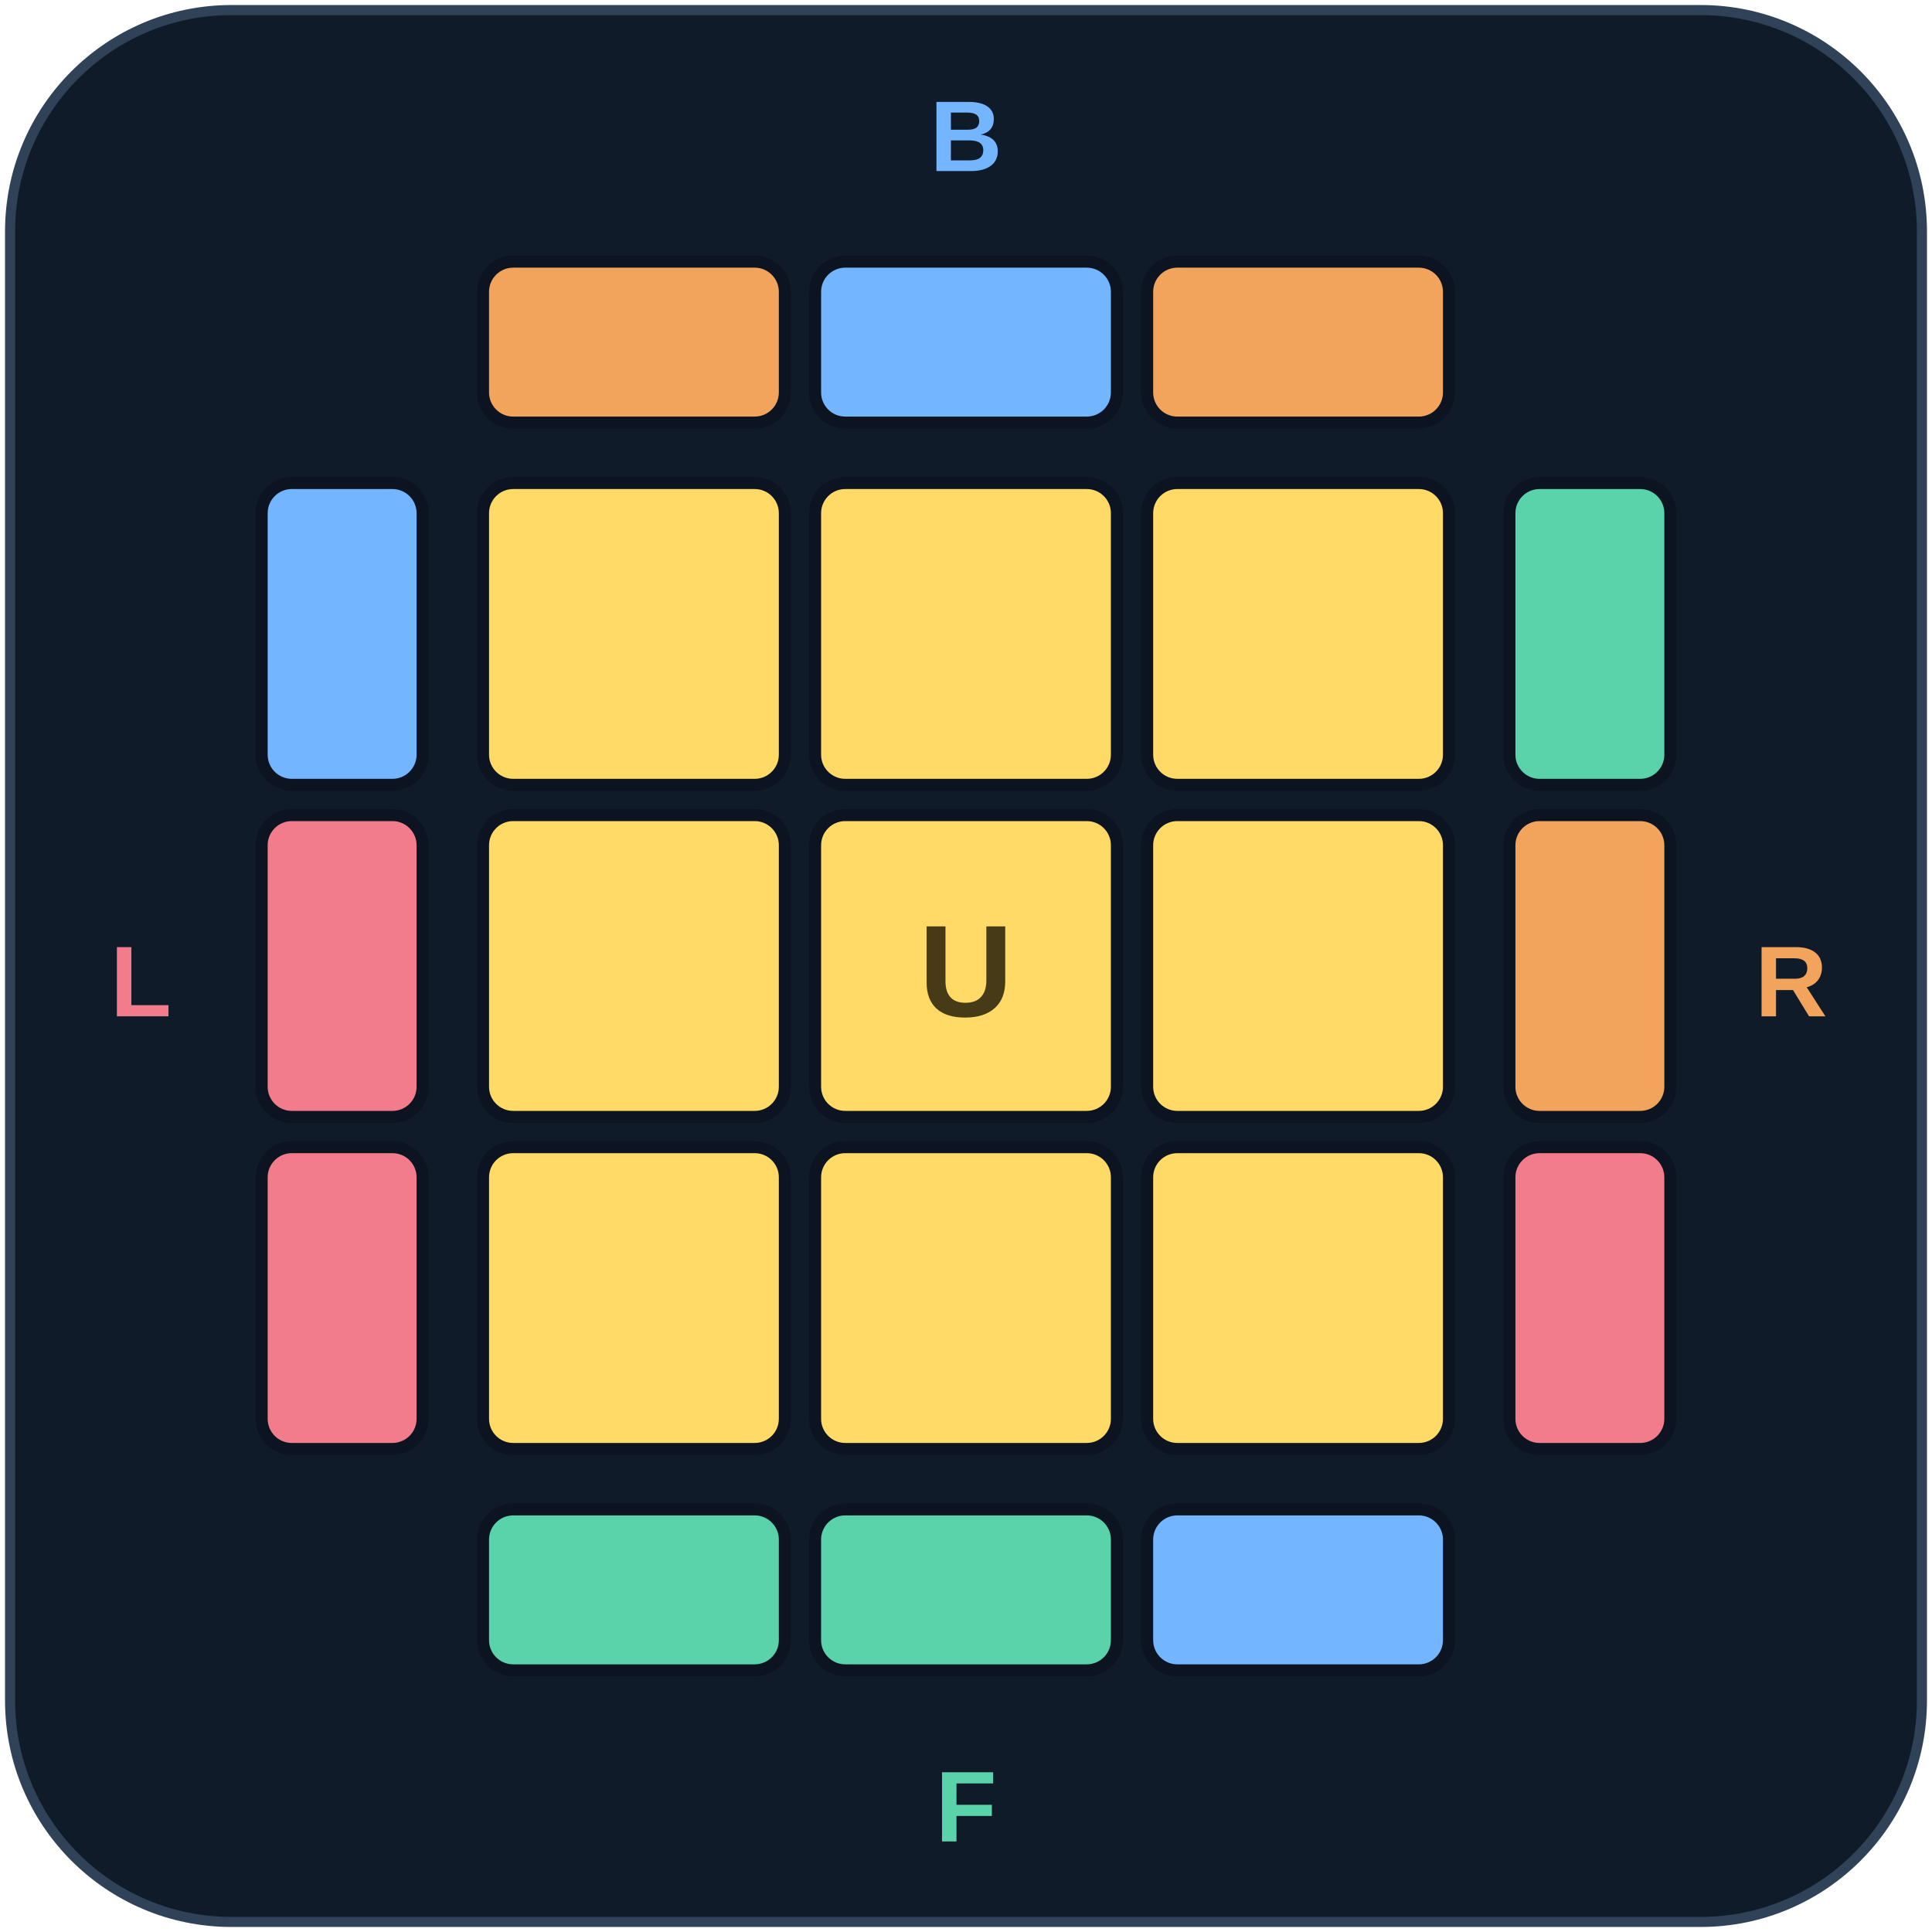
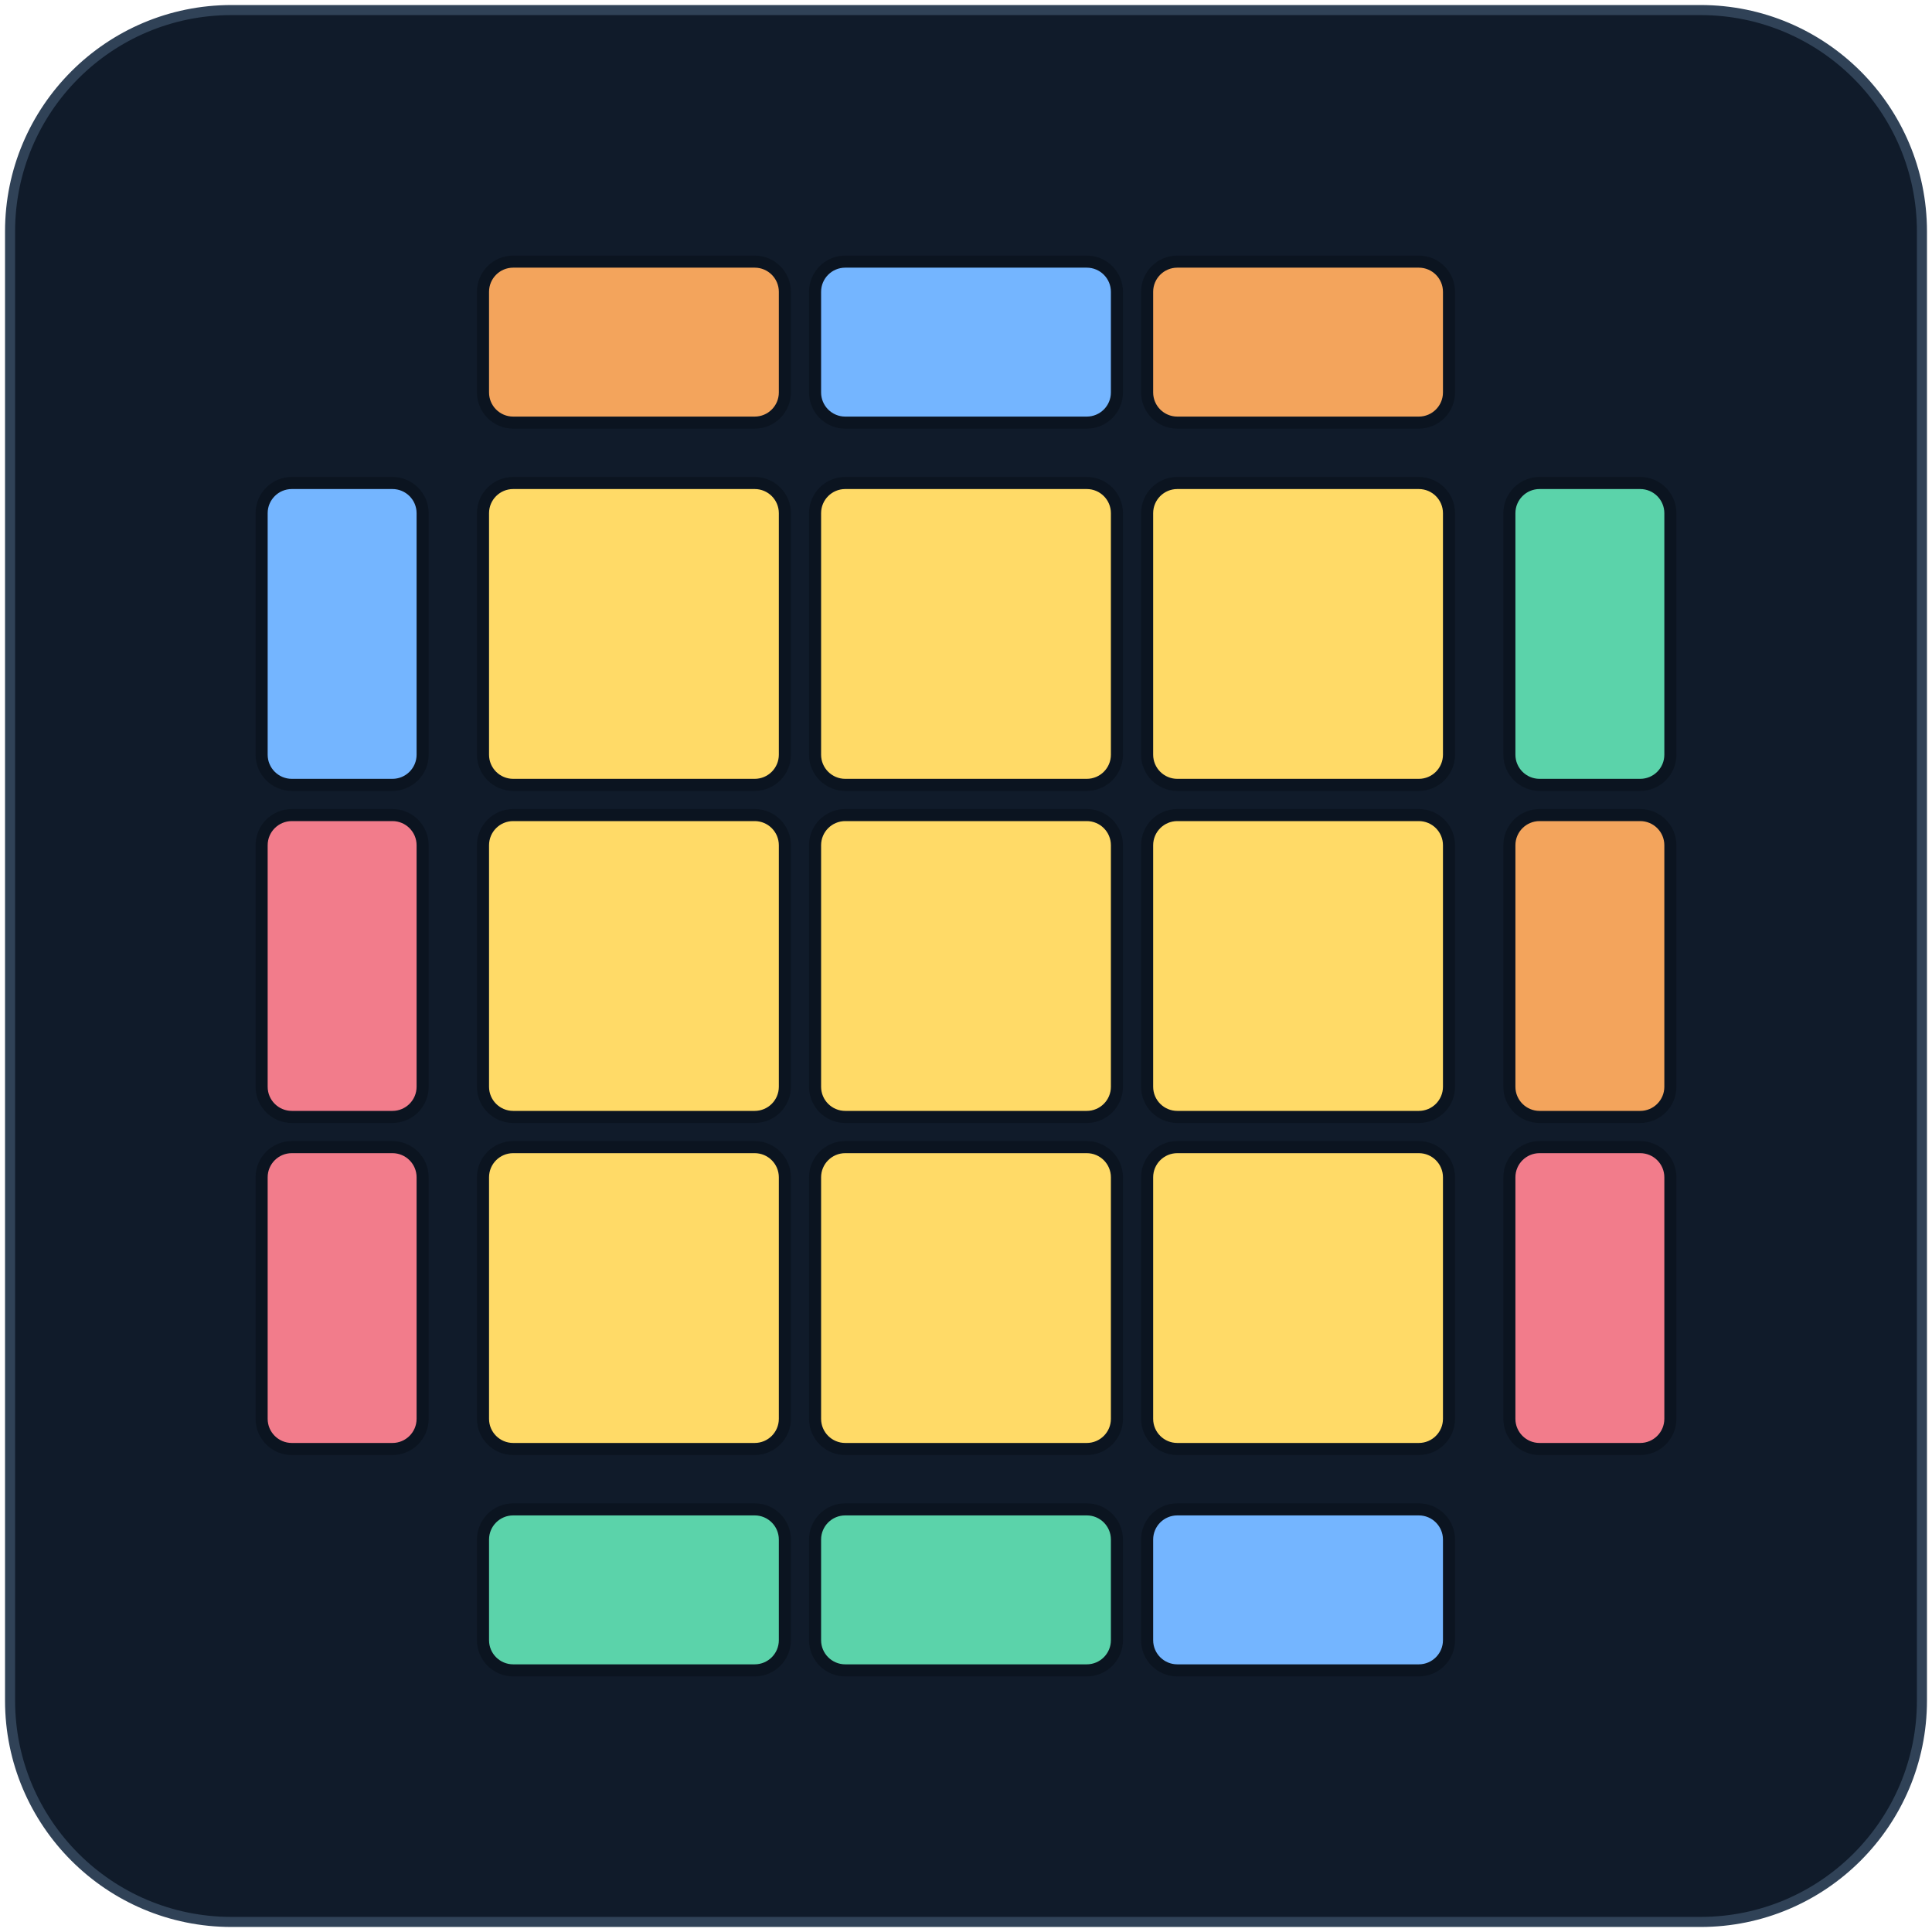
<svg xmlns="http://www.w3.org/2000/svg" id="cubeio-pll-aa-v1" width="192" height="192" viewBox="0 0 192 192">
  <rect x="1" y="1" width="190" height="190" rx="22" fill="#101b2a" stroke="#304257" />
  <rect data-facelet="0" x="48" y="48" width="30" height="30" rx="3" fill="#ffda67" stroke="#0b1420" stroke-width="1.2" />
  <rect data-facelet="1" x="81" y="48" width="30" height="30" rx="3" fill="#ffda67" stroke="#0b1420" stroke-width="1.2" />
  <rect data-facelet="2" x="114" y="48" width="30" height="30" rx="3" fill="#ffda67" stroke="#0b1420" stroke-width="1.2" />
  <rect data-facelet="3" x="48" y="81" width="30" height="30" rx="3" fill="#ffda67" stroke="#0b1420" stroke-width="1.2" />
  <rect data-facelet="4" x="81" y="81" width="30" height="30" rx="3" fill="#ffda67" stroke="#0b1420" stroke-width="1.2" />
  <rect data-facelet="5" x="114" y="81" width="30" height="30" rx="3" fill="#ffda67" stroke="#0b1420" stroke-width="1.2" />
  <rect data-facelet="6" x="48" y="114" width="30" height="30" rx="3" fill="#ffda67" stroke="#0b1420" stroke-width="1.2" />
  <rect data-facelet="7" x="81" y="114" width="30" height="30" rx="3" fill="#ffda67" stroke="#0b1420" stroke-width="1.2" />
  <rect data-facelet="8" x="114" y="114" width="30" height="30" rx="3" fill="#ffda67" stroke="#0b1420" stroke-width="1.2" />
  <rect data-facelet="47" x="48" y="26" width="30" height="16" rx="3" fill="#f3a45c" stroke="#0b1420" stroke-width="1.2" />
  <rect data-facelet="46" x="81" y="26" width="30" height="16" rx="3" fill="#74b5ff" stroke="#0b1420" stroke-width="1.2" />
  <rect data-facelet="45" x="114" y="26" width="30" height="16" rx="3" fill="#f3a45c" stroke="#0b1420" stroke-width="1.2" />
  <rect data-facelet="36" x="26" y="48" width="16" height="30" rx="3" fill="#74b5ff" stroke="#0b1420" stroke-width="1.2" />
  <rect data-facelet="37" x="26" y="81" width="16" height="30" rx="3" fill="#f27c8b" stroke="#0b1420" stroke-width="1.2" />
  <rect data-facelet="38" x="26" y="114" width="16" height="30" rx="3" fill="#f27c8b" stroke="#0b1420" stroke-width="1.2" />
  <rect data-facelet="11" x="150" y="48" width="16" height="30" rx="3" fill="#5bd3aa" stroke="#0b1420" stroke-width="1.2" />
  <rect data-facelet="10" x="150" y="81" width="16" height="30" rx="3" fill="#f3a45c" stroke="#0b1420" stroke-width="1.2" />
  <rect data-facelet="9" x="150" y="114" width="16" height="30" rx="3" fill="#f27c8b" stroke="#0b1420" stroke-width="1.2" />
  <rect data-facelet="18" x="48" y="150" width="30" height="16" rx="3" fill="#5bd3aa" stroke="#0b1420" stroke-width="1.2" />
  <rect data-facelet="19" x="81" y="150" width="30" height="16" rx="3" fill="#5bd3aa" stroke="#0b1420" stroke-width="1.2" />
  <rect data-facelet="20" x="114" y="150" width="30" height="16" rx="3" fill="#74b5ff" stroke="#0b1420" stroke-width="1.2" />
-   <text x="96" y="17" text-anchor="middle" font-family="Arial,sans-serif" font-size="10" font-weight="700" fill="#74b5ff">B</text>
-   <text x="96" y="183" text-anchor="middle" font-family="Arial,sans-serif" font-size="10" font-weight="700" fill="#5bd3aa">F</text>
-   <text x="14" y="101" text-anchor="middle" font-family="Arial,sans-serif" font-size="10" font-weight="700" fill="#f27c8b">L</text>
-   <text x="178" y="101" text-anchor="middle" font-family="Arial,sans-serif" font-size="10" font-weight="700" fill="#f3a45c">R</text>
-   <text x="96" y="101" text-anchor="middle" font-family="Arial,sans-serif" font-size="13" font-weight="700" fill="#473b17">U</text>
</svg>
